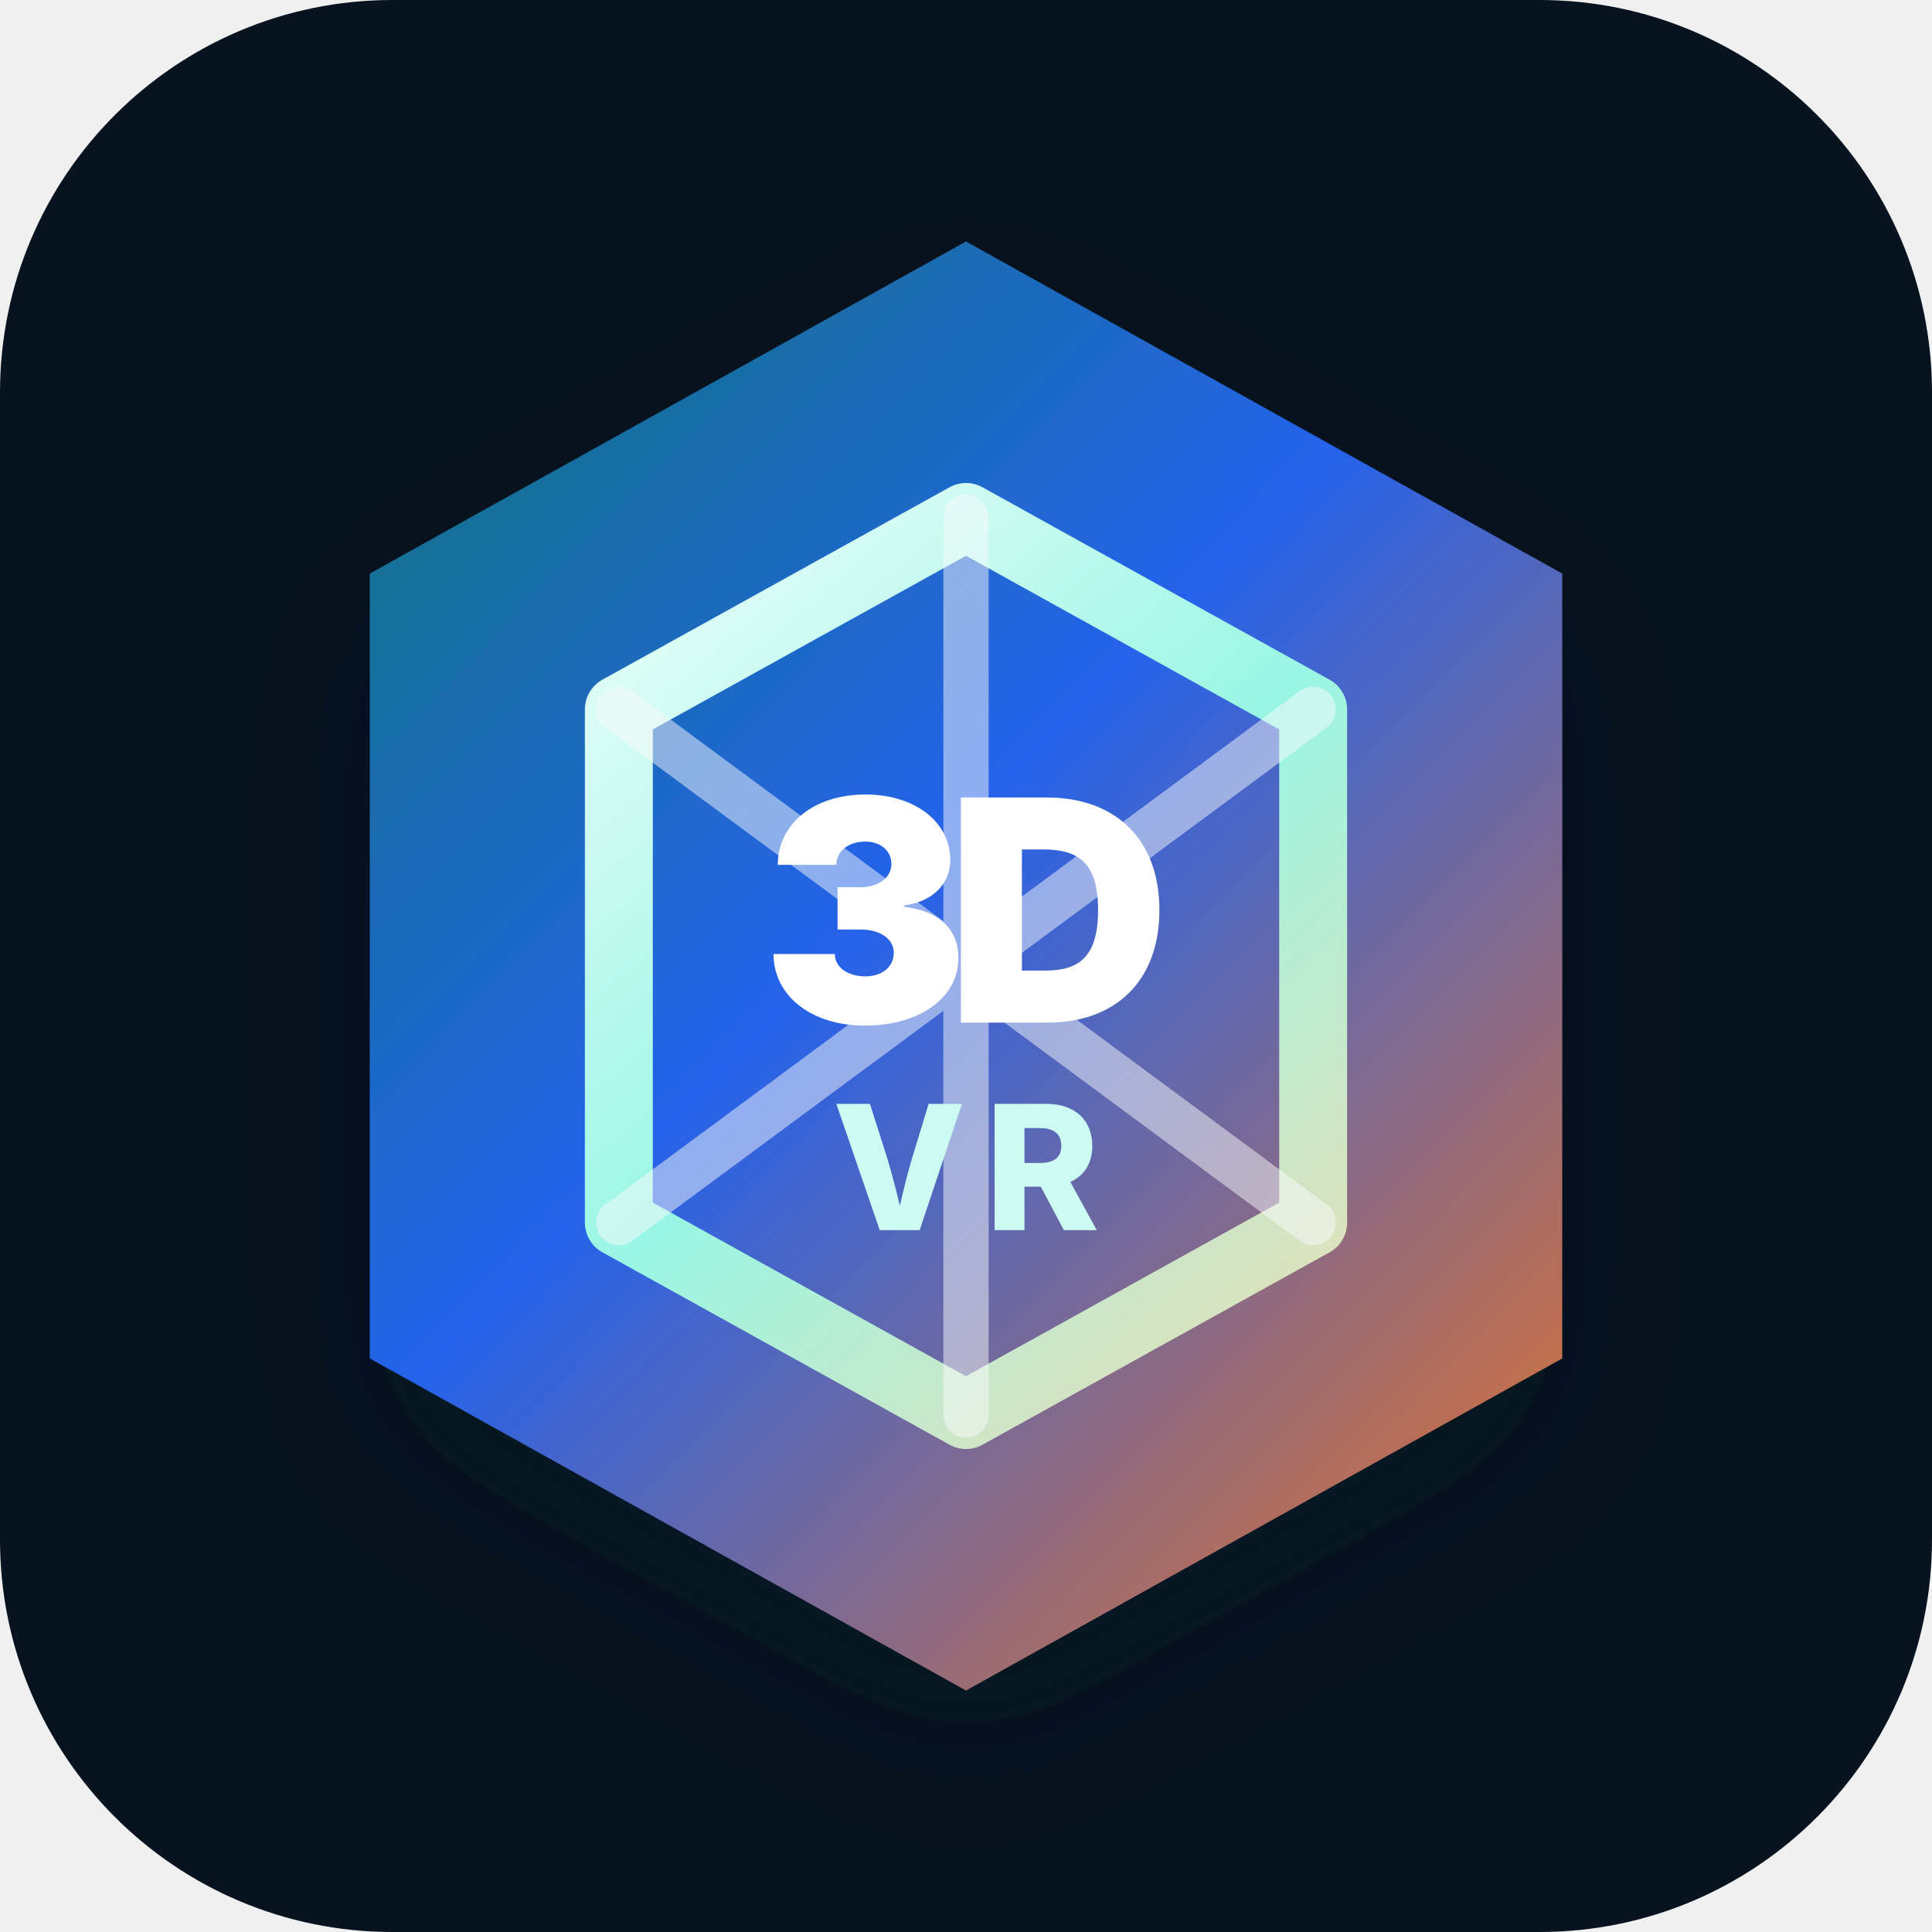
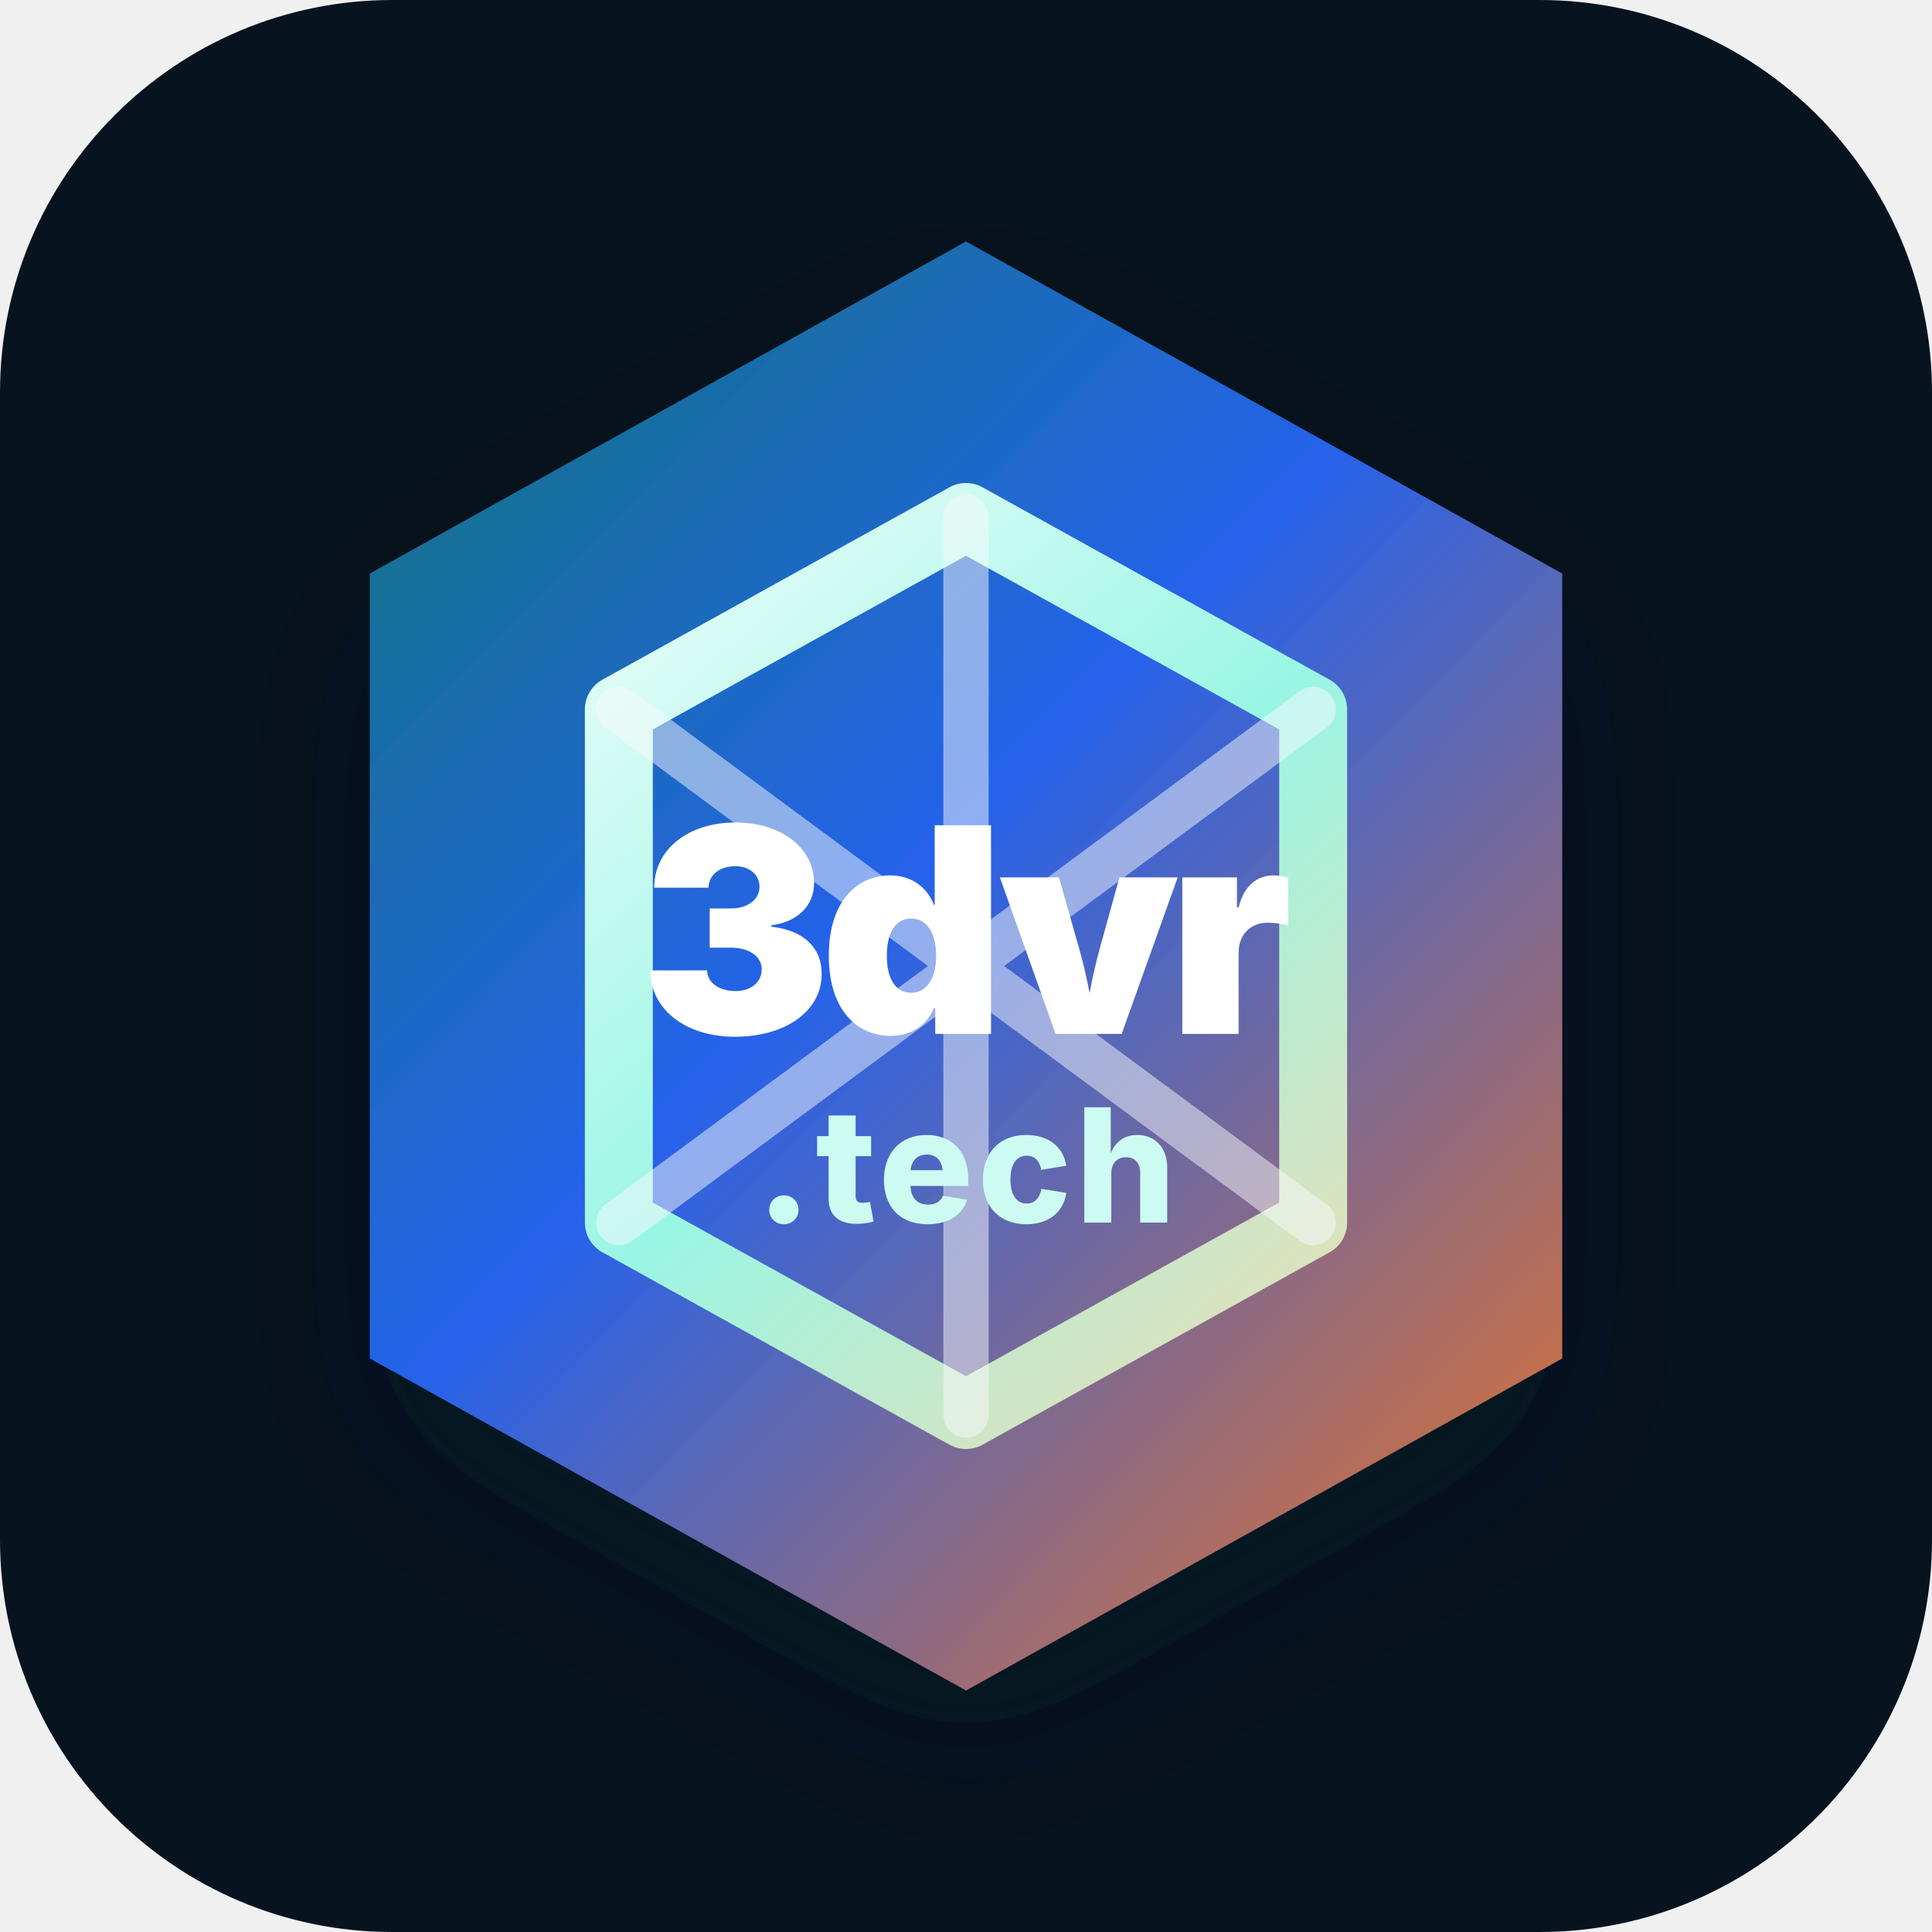
<svg xmlns="http://www.w3.org/2000/svg" viewBox="0 0 512 512" role="img" aria-labelledby="title desc">
  <defs>
    <linearGradient id="web-bg" x1="70" x2="442" y1="72" y2="438" gradientUnits="userSpaceOnUse">
      <stop offset="0" stop-color="#0f766e" />
      <stop offset="0.45" stop-color="#2563eb" />
      <stop offset="1" stop-color="#f97316" />
    </linearGradient>
    <linearGradient id="web-ring" x1="136" x2="376" y1="118" y2="394" gradientUnits="userSpaceOnUse">
      <stop offset="0" stop-color="#ffffff" />
      <stop offset="0.5" stop-color="#99f6e4" />
      <stop offset="1" stop-color="#fed7aa" />
    </linearGradient>
    <filter id="depth" x="-20%" y="-20%" width="140%" height="140%">
      <feDropShadow dx="0" dy="18" stdDeviation="22" flood-color="#0f172a" flood-opacity="0.34" />
    </filter>
  </defs>
  <rect width="512" height="512" rx="104" fill="#07131f" />
  <path d="M98 152 256 64l158 88v208l-158 88-158-88V152Z" fill="url(#web-bg)" filter="url(#depth)" />
  <path d="M164 188 256 137l92 51v136l-92 51-92-51V188Z" fill="none" stroke="url(#web-ring)" stroke-width="18" stroke-linejoin="round" />
  <path d="M256 137v238M164 188l184 136M348 188 164 324" stroke="#f8fafc" stroke-width="12" stroke-linecap="round" opacity="0.5" />
-   <text x="256" y="271" text-anchor="middle" font-family="Poppins, Inter, Arial, sans-serif" font-size="82" font-weight="900" fill="#ffffff" letter-spacing="-6">3D</text>
-   <text x="256" y="326" text-anchor="middle" font-family="Poppins, Inter, Arial, sans-serif" font-size="46" font-weight="800" fill="#ccfbf1" letter-spacing="5">VR</text>
+   <text x="256" y="274" text-anchor="middle" font-family="Poppins, Inter, Arial, sans-serif" font-size="76" font-weight="900" fill="#ffffff" letter-spacing="-3">3dvr</text>
+   <text x="256" y="324" text-anchor="middle" font-family="Poppins, Inter, Arial, sans-serif" font-size="42" font-weight="800" fill="#ccfbf1" letter-spacing="1">.tech</text>
</svg>
